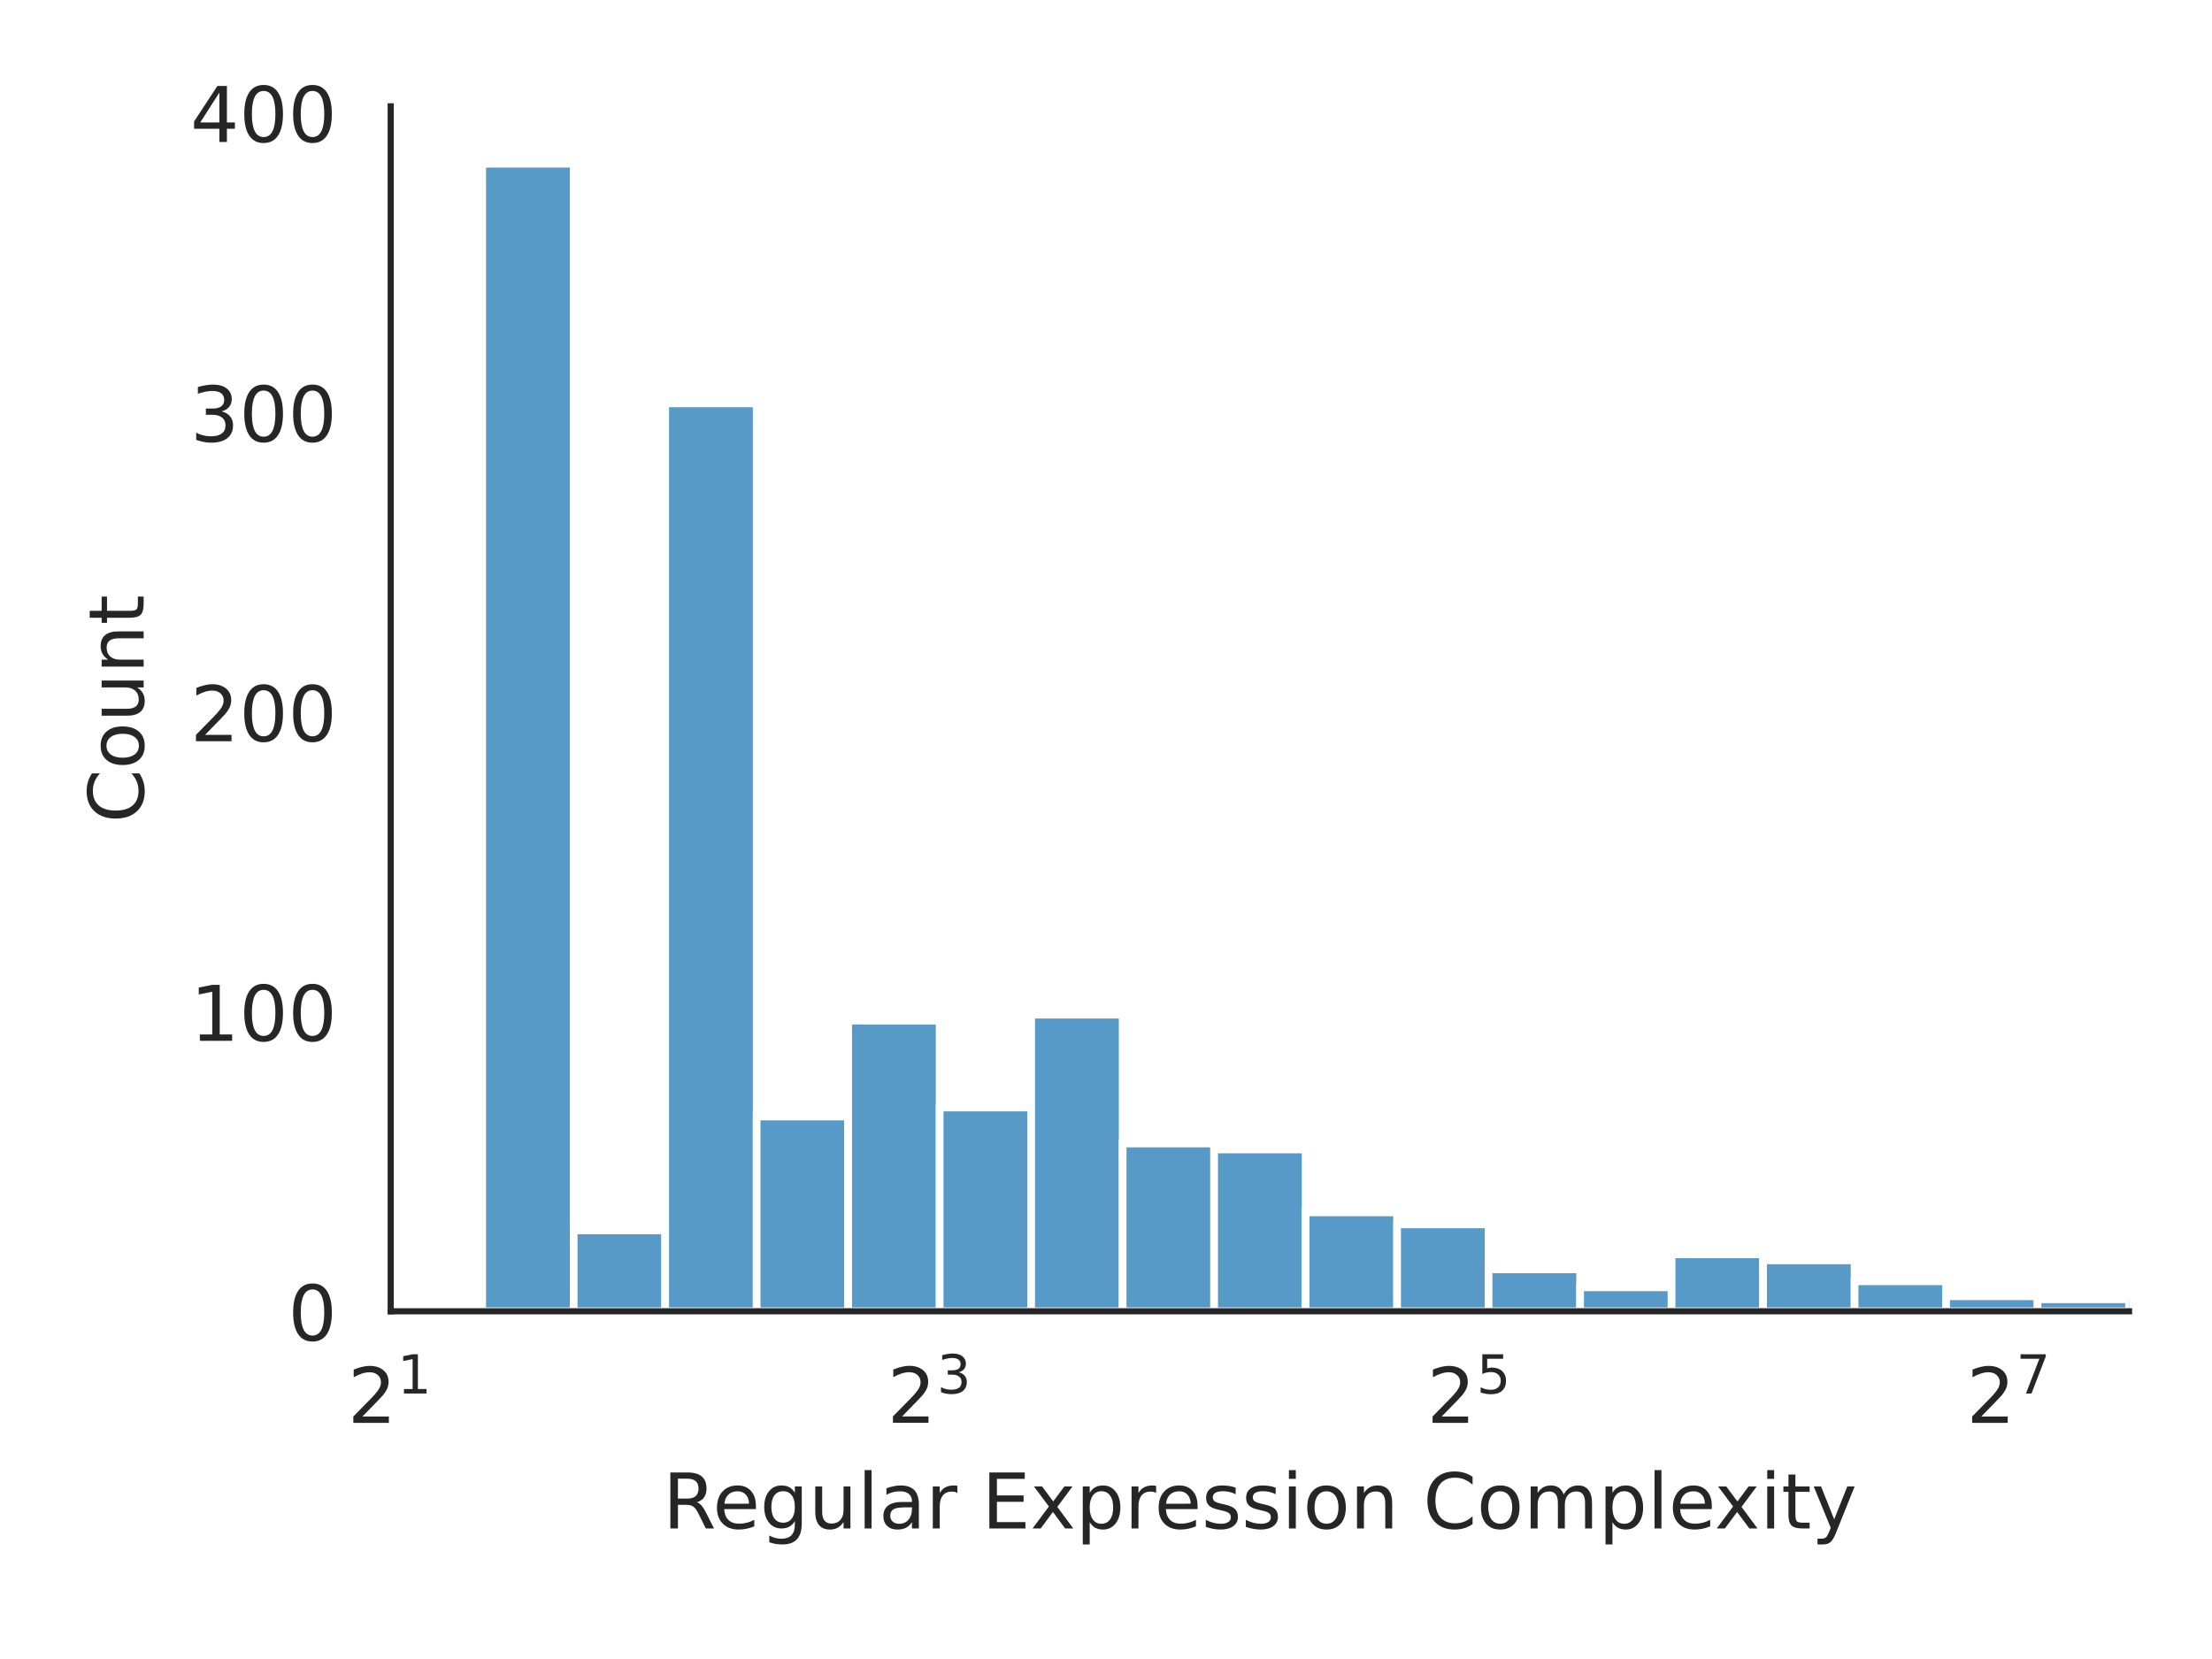
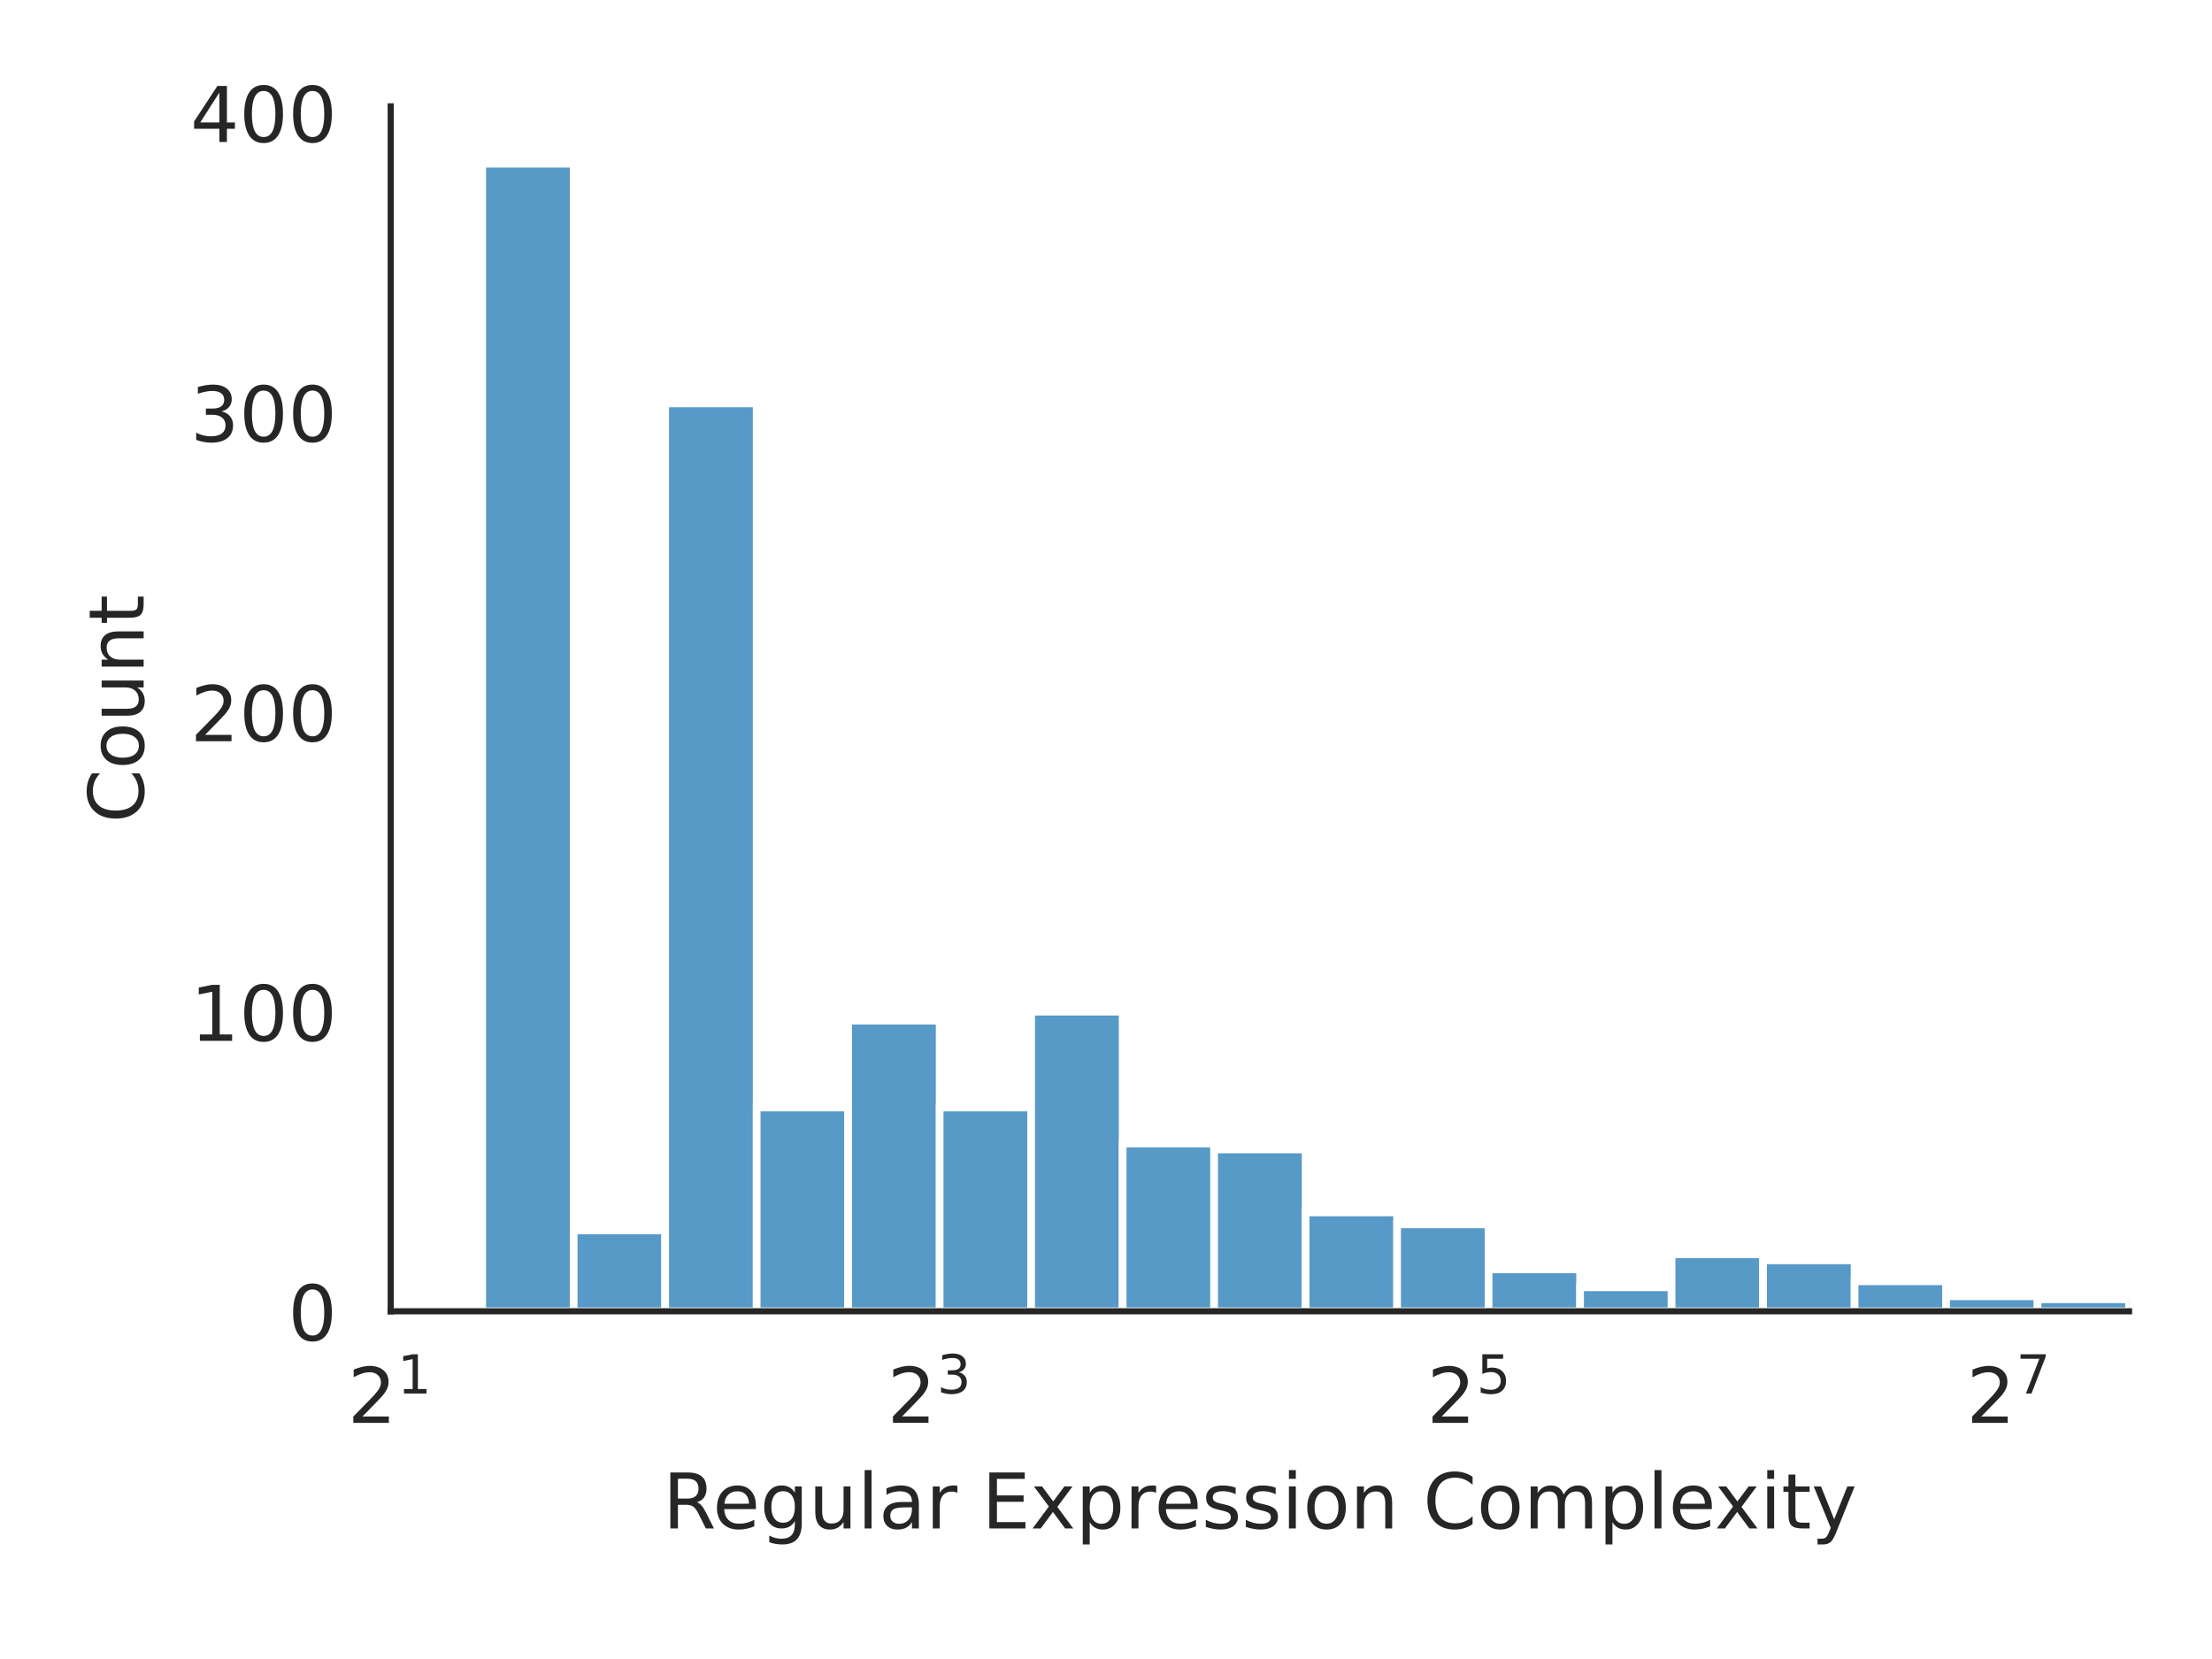
<svg xmlns="http://www.w3.org/2000/svg" xmlns:xlink="http://www.w3.org/1999/xlink" width="288pt" height="216pt" viewBox="0 0 288 216" version="1.1">
  <defs>
    <style type="text/css">*{stroke-linejoin: round; stroke-linecap: butt}</style>
  </defs>
  <g id="figure_1">
    <g id="patch_1">
      <path d="M 0 216  L 288 216  L 288 0  L 0 0  z " style="fill: #ffffff" />
    </g>
    <g id="axes_1">
      <g id="patch_2">
        <path d="M 50.87 170.728  L 277.2 170.728  L 277.2 13.846  L 50.87 13.846  z " style="fill: #ffffff" />
      </g>
      <g id="matplotlib.axis_1">
        <g id="xtick_1">
          <g id="text_1">
            <g style="fill: #262626" transform="translate(45.27 185.3264) scale(0.1 -0.1)">
              <defs>
                <path id="DejaVuSans-32" d="M 1228 531  L 3431 531  L 3431 0  L 469 0  L 469 531  Q 828 903 1448 1529  Q 2069 2156 2228 2338  Q 2531 2678 2651 2914  Q 2772 3150 2772 3378  Q 2772 3750 2511 3984  Q 2250 4219 1831 4219  Q 1534 4219 1204 4116  Q 875 4013 500 3803  L 500 4441  Q 881 4594 1212 4672  Q 1544 4750 1819 4750  Q 2544 4750 2975 4387  Q 3406 4025 3406 3419  Q 3406 3131 3298 2873  Q 3191 2616 2906 2266  Q 2828 2175 2409 1742  Q 1991 1309 1228 531  z " transform="scale(0.015625)" />
                <path id="DejaVuSans-31" d="M 794 531  L 1825 531  L 1825 4091  L 703 3866  L 703 4441  L 1819 4666  L 2450 4666  L 2450 531  L 3481 531  L 3481 0  L 794 0  L 794 531  z " transform="scale(0.015625)" />
              </defs>
              <use xlink:href="#DejaVuSans-32" transform="translate(0 0.684375)" />
              <use xlink:href="#DejaVuSans-31" transform="translate(64.58008 38.96563) scale(0.7)" />
            </g>
          </g>
        </g>
        <g id="xtick_2">
          <g id="text_2">
            <g style="fill: #262626" transform="translate(115.5267 185.3264) scale(0.1 -0.1)">
              <defs>
                <path id="DejaVuSans-33" d="M 2597 2516  Q 3050 2419 3304 2112  Q 3559 1806 3559 1356  Q 3559 666 3084 287  Q 2609 -91 1734 -91  Q 1441 -91 1130 -33  Q 819 25 488 141  L 488 750  Q 750 597 1062 519  Q 1375 441 1716 441  Q 2309 441 2620 675  Q 2931 909 2931 1356  Q 2931 1769 2642 2001  Q 2353 2234 1838 2234  L 1294 2234  L 1294 2753  L 1863 2753  Q 2328 2753 2575 2939  Q 2822 3125 2822 3475  Q 2822 3834 2567 4026  Q 2313 4219 1838 4219  Q 1578 4219 1281 4162  Q 984 4106 628 3988  L 628 4550  Q 988 4650 1302 4700  Q 1616 4750 1894 4750  Q 2613 4750 3031 4423  Q 3450 4097 3450 3541  Q 3450 3153 3228 2886  Q 3006 2619 2597 2516  z " transform="scale(0.015625)" />
              </defs>
              <use xlink:href="#DejaVuSans-32" transform="translate(0 0.765625)" />
              <use xlink:href="#DejaVuSans-33" transform="translate(64.58008 39.04688) scale(0.7)" />
            </g>
          </g>
        </g>
        <g id="xtick_3">
          <g id="text_3">
            <g style="fill: #262626" transform="translate(185.7834 185.3264) scale(0.1 -0.1)">
              <defs>
                <path id="DejaVuSans-35" d="M 691 4666  L 3169 4666  L 3169 4134  L 1269 4134  L 1269 2991  Q 1406 3038 1543 3061  Q 1681 3084 1819 3084  Q 2600 3084 3056 2656  Q 3513 2228 3513 1497  Q 3513 744 3044 326  Q 2575 -91 1722 -91  Q 1428 -91 1123 -41  Q 819 9 494 109  L 494 744  Q 775 591 1075 516  Q 1375 441 1709 441  Q 2250 441 2565 725  Q 2881 1009 2881 1497  Q 2881 1984 2565 2268  Q 2250 2553 1709 2553  Q 1456 2553 1204 2497  Q 953 2441 691 2322  L 691 4666  z " transform="scale(0.015625)" />
              </defs>
              <use xlink:href="#DejaVuSans-32" transform="translate(0 0.684375)" />
              <use xlink:href="#DejaVuSans-35" transform="translate(64.58008 38.96563) scale(0.7)" />
            </g>
          </g>
        </g>
        <g id="xtick_4">
          <g id="text_4">
            <g style="fill: #262626" transform="translate(256.0401 185.3264) scale(0.1 -0.1)">
              <defs>
                <path id="DejaVuSans-37" d="M 525 4666  L 3525 4666  L 3525 4397  L 1831 0  L 1172 0  L 2766 4134  L 525 4134  L 525 4666  z " transform="scale(0.015625)" />
              </defs>
              <use xlink:href="#DejaVuSans-32" transform="translate(0 0.684375)" />
              <use xlink:href="#DejaVuSans-37" transform="translate(64.58008 38.96563) scale(0.7)" />
            </g>
          </g>
        </g>
        <g id="text_5">
          <g style="fill: #262626" transform="translate(86.29906 199.0046) scale(0.1 -0.1)">
            <defs>
              <path id="DejaVuSans-52" d="M 2841 2188  Q 3044 2119 3236 1894  Q 3428 1669 3622 1275  L 4263 0  L 3584 0  L 2988 1197  Q 2756 1666 2539 1819  Q 2322 1972 1947 1972  L 1259 1972  L 1259 0  L 628 0  L 628 4666  L 2053 4666  Q 2853 4666 3247 4331  Q 3641 3997 3641 3322  Q 3641 2881 3436 2590  Q 3231 2300 2841 2188  z M 1259 4147  L 1259 2491  L 2053 2491  Q 2509 2491 2742 2702  Q 2975 2913 2975 3322  Q 2975 3731 2742 3939  Q 2509 4147 2053 4147  L 1259 4147  z " transform="scale(0.015625)" />
              <path id="DejaVuSans-65" d="M 3597 1894  L 3597 1613  L 953 1613  Q 991 1019 1311 708  Q 1631 397 2203 397  Q 2534 397 2845 478  Q 3156 559 3463 722  L 3463 178  Q 3153 47 2828 -22  Q 2503 -91 2169 -91  Q 1331 -91 842 396  Q 353 884 353 1716  Q 353 2575 817 3079  Q 1281 3584 2069 3584  Q 2775 3584 3186 3129  Q 3597 2675 3597 1894  z M 3022 2063  Q 3016 2534 2758 2815  Q 2500 3097 2075 3097  Q 1594 3097 1305 2825  Q 1016 2553 972 2059  L 3022 2063  z " transform="scale(0.015625)" />
              <path id="DejaVuSans-67" d="M 2906 1791  Q 2906 2416 2648 2759  Q 2391 3103 1925 3103  Q 1463 3103 1205 2759  Q 947 2416 947 1791  Q 947 1169 1205 825  Q 1463 481 1925 481  Q 2391 481 2648 825  Q 2906 1169 2906 1791  z M 3481 434  Q 3481 -459 3084 -895  Q 2688 -1331 1869 -1331  Q 1566 -1331 1297 -1286  Q 1028 -1241 775 -1147  L 775 -588  Q 1028 -725 1275 -790  Q 1522 -856 1778 -856  Q 2344 -856 2625 -561  Q 2906 -266 2906 331  L 2906 616  Q 2728 306 2450 153  Q 2172 0 1784 0  Q 1141 0 747 490  Q 353 981 353 1791  Q 353 2603 747 3093  Q 1141 3584 1784 3584  Q 2172 3584 2450 3431  Q 2728 3278 2906 2969  L 2906 3500  L 3481 3500  L 3481 434  z " transform="scale(0.015625)" />
              <path id="DejaVuSans-75" d="M 544 1381  L 544 3500  L 1119 3500  L 1119 1403  Q 1119 906 1312 657  Q 1506 409 1894 409  Q 2359 409 2629 706  Q 2900 1003 2900 1516  L 2900 3500  L 3475 3500  L 3475 0  L 2900 0  L 2900 538  Q 2691 219 2414 64  Q 2138 -91 1772 -91  Q 1169 -91 856 284  Q 544 659 544 1381  z M 1991 3584  L 1991 3584  z " transform="scale(0.015625)" />
              <path id="DejaVuSans-6c" d="M 603 4863  L 1178 4863  L 1178 0  L 603 0  L 603 4863  z " transform="scale(0.015625)" />
              <path id="DejaVuSans-61" d="M 2194 1759  Q 1497 1759 1228 1600  Q 959 1441 959 1056  Q 959 750 1161 570  Q 1363 391 1709 391  Q 2188 391 2477 730  Q 2766 1069 2766 1631  L 2766 1759  L 2194 1759  z M 3341 1997  L 3341 0  L 2766 0  L 2766 531  Q 2569 213 2275 61  Q 1981 -91 1556 -91  Q 1019 -91 701 211  Q 384 513 384 1019  Q 384 1609 779 1909  Q 1175 2209 1959 2209  L 2766 2209  L 2766 2266  Q 2766 2663 2505 2880  Q 2244 3097 1772 3097  Q 1472 3097 1187 3025  Q 903 2953 641 2809  L 641 3341  Q 956 3463 1253 3523  Q 1550 3584 1831 3584  Q 2591 3584 2966 3190  Q 3341 2797 3341 1997  z " transform="scale(0.015625)" />
              <path id="DejaVuSans-72" d="M 2631 2963  Q 2534 3019 2420 3045  Q 2306 3072 2169 3072  Q 1681 3072 1420 2755  Q 1159 2438 1159 1844  L 1159 0  L 581 0  L 581 3500  L 1159 3500  L 1159 2956  Q 1341 3275 1631 3429  Q 1922 3584 2338 3584  Q 2397 3584 2469 3576  Q 2541 3569 2628 3553  L 2631 2963  z " transform="scale(0.015625)" />
              <path id="DejaVuSans-20" transform="scale(0.015625)" />
              <path id="DejaVuSans-45" d="M 628 4666  L 3578 4666  L 3578 4134  L 1259 4134  L 1259 2753  L 3481 2753  L 3481 2222  L 1259 2222  L 1259 531  L 3634 531  L 3634 0  L 628 0  L 628 4666  z " transform="scale(0.015625)" />
              <path id="DejaVuSans-78" d="M 3513 3500  L 2247 1797  L 3578 0  L 2900 0  L 1881 1375  L 863 0  L 184 0  L 1544 1831  L 300 3500  L 978 3500  L 1906 2253  L 2834 3500  L 3513 3500  z " transform="scale(0.015625)" />
              <path id="DejaVuSans-70" d="M 1159 525  L 1159 -1331  L 581 -1331  L 581 3500  L 1159 3500  L 1159 2969  Q 1341 3281 1617 3432  Q 1894 3584 2278 3584  Q 2916 3584 3314 3078  Q 3713 2572 3713 1747  Q 3713 922 3314 415  Q 2916 -91 2278 -91  Q 1894 -91 1617 61  Q 1341 213 1159 525  z M 3116 1747  Q 3116 2381 2855 2742  Q 2594 3103 2138 3103  Q 1681 3103 1420 2742  Q 1159 2381 1159 1747  Q 1159 1113 1420 752  Q 1681 391 2138 391  Q 2594 391 2855 752  Q 3116 1113 3116 1747  z " transform="scale(0.015625)" />
              <path id="DejaVuSans-73" d="M 2834 3397  L 2834 2853  Q 2591 2978 2328 3040  Q 2066 3103 1784 3103  Q 1356 3103 1142 2972  Q 928 2841 928 2578  Q 928 2378 1081 2264  Q 1234 2150 1697 2047  L 1894 2003  Q 2506 1872 2764 1633  Q 3022 1394 3022 966  Q 3022 478 2636 193  Q 2250 -91 1575 -91  Q 1294 -91 989 -36  Q 684 19 347 128  L 347 722  Q 666 556 975 473  Q 1284 391 1588 391  Q 1994 391 2212 530  Q 2431 669 2431 922  Q 2431 1156 2273 1281  Q 2116 1406 1581 1522  L 1381 1569  Q 847 1681 609 1914  Q 372 2147 372 2553  Q 372 3047 722 3315  Q 1072 3584 1716 3584  Q 2034 3584 2315 3537  Q 2597 3491 2834 3397  z " transform="scale(0.015625)" />
              <path id="DejaVuSans-69" d="M 603 3500  L 1178 3500  L 1178 0  L 603 0  L 603 3500  z M 603 4863  L 1178 4863  L 1178 4134  L 603 4134  L 603 4863  z " transform="scale(0.015625)" />
              <path id="DejaVuSans-6f" d="M 1959 3097  Q 1497 3097 1228 2736  Q 959 2375 959 1747  Q 959 1119 1226 758  Q 1494 397 1959 397  Q 2419 397 2687 759  Q 2956 1122 2956 1747  Q 2956 2369 2687 2733  Q 2419 3097 1959 3097  z M 1959 3584  Q 2709 3584 3137 3096  Q 3566 2609 3566 1747  Q 3566 888 3137 398  Q 2709 -91 1959 -91  Q 1206 -91 779 398  Q 353 888 353 1747  Q 353 2609 779 3096  Q 1206 3584 1959 3584  z " transform="scale(0.015625)" />
              <path id="DejaVuSans-6e" d="M 3513 2113  L 3513 0  L 2938 0  L 2938 2094  Q 2938 2591 2744 2837  Q 2550 3084 2163 3084  Q 1697 3084 1428 2787  Q 1159 2491 1159 1978  L 1159 0  L 581 0  L 581 3500  L 1159 3500  L 1159 2956  Q 1366 3272 1645 3428  Q 1925 3584 2291 3584  Q 2894 3584 3203 3211  Q 3513 2838 3513 2113  z " transform="scale(0.015625)" />
              <path id="DejaVuSans-43" d="M 4122 4306  L 4122 3641  Q 3803 3938 3442 4084  Q 3081 4231 2675 4231  Q 1875 4231 1450 3742  Q 1025 3253 1025 2328  Q 1025 1406 1450 917  Q 1875 428 2675 428  Q 3081 428 3442 575  Q 3803 722 4122 1019  L 4122 359  Q 3791 134 3420 21  Q 3050 -91 2638 -91  Q 1578 -91 968 557  Q 359 1206 359 2328  Q 359 3453 968 4101  Q 1578 4750 2638 4750  Q 3056 4750 3426 4639  Q 3797 4528 4122 4306  z " transform="scale(0.015625)" />
              <path id="DejaVuSans-6d" d="M 3328 2828  Q 3544 3216 3844 3400  Q 4144 3584 4550 3584  Q 5097 3584 5394 3201  Q 5691 2819 5691 2113  L 5691 0  L 5113 0  L 5113 2094  Q 5113 2597 4934 2840  Q 4756 3084 4391 3084  Q 3944 3084 3684 2787  Q 3425 2491 3425 1978  L 3425 0  L 2847 0  L 2847 2094  Q 2847 2600 2669 2842  Q 2491 3084 2119 3084  Q 1678 3084 1418 2786  Q 1159 2488 1159 1978  L 1159 0  L 581 0  L 581 3500  L 1159 3500  L 1159 2956  Q 1356 3278 1631 3431  Q 1906 3584 2284 3584  Q 2666 3584 2933 3390  Q 3200 3197 3328 2828  z " transform="scale(0.015625)" />
              <path id="DejaVuSans-74" d="M 1172 4494  L 1172 3500  L 2356 3500  L 2356 3053  L 1172 3053  L 1172 1153  Q 1172 725 1289 603  Q 1406 481 1766 481  L 2356 481  L 2356 0  L 1766 0  Q 1100 0 847 248  Q 594 497 594 1153  L 594 3053  L 172 3053  L 172 3500  L 594 3500  L 594 4494  L 1172 4494  z " transform="scale(0.015625)" />
              <path id="DejaVuSans-79" d="M 2059 -325  Q 1816 -950 1584 -1140  Q 1353 -1331 966 -1331  L 506 -1331  L 506 -850  L 844 -850  Q 1081 -850 1212 -737  Q 1344 -625 1503 -206  L 1606 56  L 191 3500  L 800 3500  L 1894 763  L 2988 3500  L 3597 3500  L 2059 -325  z " transform="scale(0.015625)" />
            </defs>
            <use xlink:href="#DejaVuSans-52" />
            <use xlink:href="#DejaVuSans-65" x="64.982" />
            <use xlink:href="#DejaVuSans-67" x="126.506" />
            <use xlink:href="#DejaVuSans-75" x="189.982" />
            <use xlink:href="#DejaVuSans-6c" x="253.361" />
            <use xlink:href="#DejaVuSans-61" x="281.145" />
            <use xlink:href="#DejaVuSans-72" x="342.424" />
            <use xlink:href="#DejaVuSans-20" x="383.537" />
            <use xlink:href="#DejaVuSans-45" x="415.324" />
            <use xlink:href="#DejaVuSans-78" x="478.508" />
            <use xlink:href="#DejaVuSans-70" x="537.688" />
            <use xlink:href="#DejaVuSans-72" x="601.164" />
            <use xlink:href="#DejaVuSans-65" x="640.027" />
            <use xlink:href="#DejaVuSans-73" x="701.551" />
            <use xlink:href="#DejaVuSans-73" x="753.65" />
            <use xlink:href="#DejaVuSans-69" x="805.75" />
            <use xlink:href="#DejaVuSans-6f" x="833.533" />
            <use xlink:href="#DejaVuSans-6e" x="894.715" />
            <use xlink:href="#DejaVuSans-20" x="958.094" />
            <use xlink:href="#DejaVuSans-43" x="989.881" />
            <use xlink:href="#DejaVuSans-6f" x="1059.705" />
            <use xlink:href="#DejaVuSans-6d" x="1120.887" />
            <use xlink:href="#DejaVuSans-70" x="1218.299" />
            <use xlink:href="#DejaVuSans-6c" x="1281.775" />
            <use xlink:href="#DejaVuSans-65" x="1309.559" />
            <use xlink:href="#DejaVuSans-78" x="1369.332" />
            <use xlink:href="#DejaVuSans-69" x="1428.512" />
            <use xlink:href="#DejaVuSans-74" x="1456.295" />
            <use xlink:href="#DejaVuSans-79" x="1495.504" />
          </g>
        </g>
      </g>
      <g id="matplotlib.axis_2">
        <g id="ytick_1">
          <g id="text_6">
            <g style="fill: #262626" transform="translate(37.5075 174.5272) scale(0.1 -0.1)">
              <defs>
                <path id="DejaVuSans-30" d="M 2034 4250  Q 1547 4250 1301 3770  Q 1056 3291 1056 2328  Q 1056 1369 1301 889  Q 1547 409 2034 409  Q 2525 409 2770 889  Q 3016 1369 3016 2328  Q 3016 3291 2770 3770  Q 2525 4250 2034 4250  z M 2034 4750  Q 2819 4750 3233 4129  Q 3647 3509 3647 2328  Q 3647 1150 3233 529  Q 2819 -91 2034 -91  Q 1250 -91 836 529  Q 422 1150 422 2328  Q 422 3509 836 4129  Q 1250 4750 2034 4750  z " transform="scale(0.015625)" />
              </defs>
              <use xlink:href="#DejaVuSans-30" />
            </g>
          </g>
        </g>
        <g id="ytick_2">
          <g id="text_7">
            <g style="fill: #262626" transform="translate(24.7825 135.5164) scale(0.1 -0.1)">
              <use xlink:href="#DejaVuSans-31" />
              <use xlink:href="#DejaVuSans-30" x="63.623" />
              <use xlink:href="#DejaVuSans-30" x="127.246" />
            </g>
          </g>
        </g>
        <g id="ytick_3">
          <g id="text_8">
            <g style="fill: #262626" transform="translate(24.7825 96.50555) scale(0.1 -0.1)">
              <use xlink:href="#DejaVuSans-32" />
              <use xlink:href="#DejaVuSans-30" x="63.623" />
              <use xlink:href="#DejaVuSans-30" x="127.246" />
            </g>
          </g>
        </g>
        <g id="ytick_4">
          <g id="text_9">
            <g style="fill: #262626" transform="translate(24.7825 57.49471) scale(0.1 -0.1)">
              <use xlink:href="#DejaVuSans-33" />
              <use xlink:href="#DejaVuSans-30" x="63.623" />
              <use xlink:href="#DejaVuSans-30" x="127.246" />
            </g>
          </g>
        </g>
        <g id="ytick_5">
          <g id="text_10">
            <g style="fill: #262626" transform="translate(24.7825 18.48388) scale(0.1 -0.1)">
              <defs>
                <path id="DejaVuSans-34" d="M 2419 4116  L 825 1625  L 2419 1625  L 2419 4116  z M 2253 4666  L 3047 4666  L 3047 1625  L 3713 1625  L 3713 1100  L 3047 1100  L 3047 0  L 2419 0  L 2419 1100  L 313 1100  L 313 1709  L 2253 4666  z " transform="scale(0.015625)" />
              </defs>
              <use xlink:href="#DejaVuSans-34" />
              <use xlink:href="#DejaVuSans-30" x="63.623" />
              <use xlink:href="#DejaVuSans-30" x="127.246" />
            </g>
          </g>
        </g>
        <g id="text_11">
          <g style="fill: #262626" transform="translate(18.70281 107.1354) rotate(-90) scale(0.1 -0.1)">
            <use xlink:href="#DejaVuSans-43" />
            <use xlink:href="#DejaVuSans-6f" x="69.824" />
            <use xlink:href="#DejaVuSans-75" x="131.006" />
            <use xlink:href="#DejaVuSans-6e" x="194.385" />
            <use xlink:href="#DejaVuSans-74" x="257.764" />
          </g>
        </g>
      </g>
      <g id="patch_3">
        <path d="M 50.87 170.728  L 62.782 170.728  L 62.782 169.948  L 50.87 169.948  z " clip-path="url(#p7a7539bc01)" style="fill: #1f77b4; fill-opacity: 0.75; stroke: #ffffff; stroke-linejoin: miter" />
      </g>
      <g id="patch_4">
        <path d="M 62.782 170.728  L 74.694 170.728  L 74.694 21.316  L 62.782 21.316  z " clip-path="url(#p7a7539bc01)" style="fill: #1f77b4; fill-opacity: 0.75; stroke: #ffffff; stroke-linejoin: miter" />
      </g>
      <g id="patch_5">
        <path d="M 74.694 170.728  L 86.606 170.728  L 86.606 160.195  L 74.694 160.195  z " clip-path="url(#p7a7539bc01)" style="fill: #1f77b4; fill-opacity: 0.75; stroke: #ffffff; stroke-linejoin: miter" />
      </g>
      <g id="patch_6">
        <path d="M 86.606 170.728  L 98.518 170.728  L 98.518 52.525  L 86.606 52.525  z " clip-path="url(#p7a7539bc01)" style="fill: #1f77b4; fill-opacity: 0.75; stroke: #ffffff; stroke-linejoin: miter" />
      </g>
      <g id="patch_7">
-         <path d="M 98.518 170.728  L 110.431 170.728  L 110.431 145.371  L 98.518 145.371  z " clip-path="url(#p7a7539bc01)" style="fill: #1f77b4; fill-opacity: 0.75; stroke: #ffffff; stroke-linejoin: miter" />
+         <path d="M 98.518 170.728  L 110.431 170.728  L 110.431 144.201  L 98.518 144.201  z " clip-path="url(#p7a7539bc01)" style="fill: #1f77b4; fill-opacity: 0.75; stroke: #ffffff; stroke-linejoin: miter" />
      </g>
      <g id="patch_8">
        <path d="M 110.431 170.728  L 122.343 170.728  L 122.343 132.887  L 110.431 132.887  z " clip-path="url(#p7a7539bc01)" style="fill: #1f77b4; fill-opacity: 0.75; stroke: #ffffff; stroke-linejoin: miter" />
      </g>
      <g id="patch_9">
        <path d="M 122.343 170.728  L 134.255 170.728  L 134.255 144.201  L 122.343 144.201  z " clip-path="url(#p7a7539bc01)" style="fill: #1f77b4; fill-opacity: 0.75; stroke: #ffffff; stroke-linejoin: miter" />
      </g>
      <g id="patch_10">
-         <path d="M 134.255 170.728  L 146.167 170.728  L 146.167 132.107  L 134.255 132.107  z " clip-path="url(#p7a7539bc01)" style="fill: #1f77b4; fill-opacity: 0.75; stroke: #ffffff; stroke-linejoin: miter" />
+         <path d="M 134.255 170.728  L 146.167 170.728  L 146.167 131.717  L 134.255 131.717  z " clip-path="url(#p7a7539bc01)" style="fill: #1f77b4; fill-opacity: 0.75; stroke: #ffffff; stroke-linejoin: miter" />
      </g>
      <g id="patch_11">
        <path d="M 146.167 170.728  L 158.079 170.728  L 158.079 148.882  L 146.167 148.882  z " clip-path="url(#p7a7539bc01)" style="fill: #1f77b4; fill-opacity: 0.75; stroke: #ffffff; stroke-linejoin: miter" />
      </g>
      <g id="patch_12">
        <path d="M 158.079 170.728  L 169.991 170.728  L 169.991 149.662  L 158.079 149.662  z " clip-path="url(#p7a7539bc01)" style="fill: #1f77b4; fill-opacity: 0.75; stroke: #ffffff; stroke-linejoin: miter" />
      </g>
      <g id="patch_13">
        <path d="M 169.991 170.728  L 181.903 170.728  L 181.903 157.854  L 169.991 157.854  z " clip-path="url(#p7a7539bc01)" style="fill: #1f77b4; fill-opacity: 0.75; stroke: #ffffff; stroke-linejoin: miter" />
      </g>
      <g id="patch_14">
        <path d="M 181.903 170.728  L 193.815 170.728  L 193.815 159.415  L 181.903 159.415  z " clip-path="url(#p7a7539bc01)" style="fill: #1f77b4; fill-opacity: 0.75; stroke: #ffffff; stroke-linejoin: miter" />
      </g>
      <g id="patch_15">
        <path d="M 193.815 170.728  L 205.727 170.728  L 205.727 165.266  L 193.815 165.266  z " clip-path="url(#p7a7539bc01)" style="fill: #1f77b4; fill-opacity: 0.75; stroke: #ffffff; stroke-linejoin: miter" />
      </g>
      <g id="patch_16">
        <path d="M 205.727 170.728  L 217.639 170.728  L 217.639 167.607  L 205.727 167.607  z " clip-path="url(#p7a7539bc01)" style="fill: #1f77b4; fill-opacity: 0.75; stroke: #ffffff; stroke-linejoin: miter" />
      </g>
      <g id="patch_17">
        <path d="M 217.639 170.728  L 229.552 170.728  L 229.552 163.316  L 217.639 163.316  z " clip-path="url(#p7a7539bc01)" style="fill: #1f77b4; fill-opacity: 0.75; stroke: #ffffff; stroke-linejoin: miter" />
      </g>
      <g id="patch_18">
        <path d="M 229.552 170.728  L 241.464 170.728  L 241.464 164.096  L 229.552 164.096  z " clip-path="url(#p7a7539bc01)" style="fill: #1f77b4; fill-opacity: 0.75; stroke: #ffffff; stroke-linejoin: miter" />
      </g>
      <g id="patch_19">
        <path d="M 241.464 170.728  L 253.376 170.728  L 253.376 166.827  L 241.464 166.827  z " clip-path="url(#p7a7539bc01)" style="fill: #1f77b4; fill-opacity: 0.75; stroke: #ffffff; stroke-linejoin: miter" />
      </g>
      <g id="patch_20">
        <path d="M 253.376 170.728  L 265.288 170.728  L 265.288 168.777  L 253.376 168.777  z " clip-path="url(#p7a7539bc01)" style="fill: #1f77b4; fill-opacity: 0.75; stroke: #ffffff; stroke-linejoin: miter" />
      </g>
      <g id="patch_21">
        <path d="M 265.288 170.728  L 277.2 170.728  L 277.2 169.168  L 265.288 169.168  z " clip-path="url(#p7a7539bc01)" style="fill: #1f77b4; fill-opacity: 0.75; stroke: #ffffff; stroke-linejoin: miter" />
      </g>
      <g id="patch_22">
        <path d="M 50.87 170.728  L 50.87 13.846  " style="fill: none; stroke: #262626; stroke-width: 0.8; stroke-linejoin: miter; stroke-linecap: square" />
      </g>
      <g id="patch_23">
        <path d="M 50.87 170.728  L 277.2 170.728  " style="fill: none; stroke: #262626; stroke-width: 0.8; stroke-linejoin: miter; stroke-linecap: square" />
      </g>
    </g>
  </g>
  <defs>
    <clipPath id="p7a7539bc01">
      <rect x="50.87" y="13.846" width="226.33" height="156.882" />
    </clipPath>
  </defs>
</svg>
